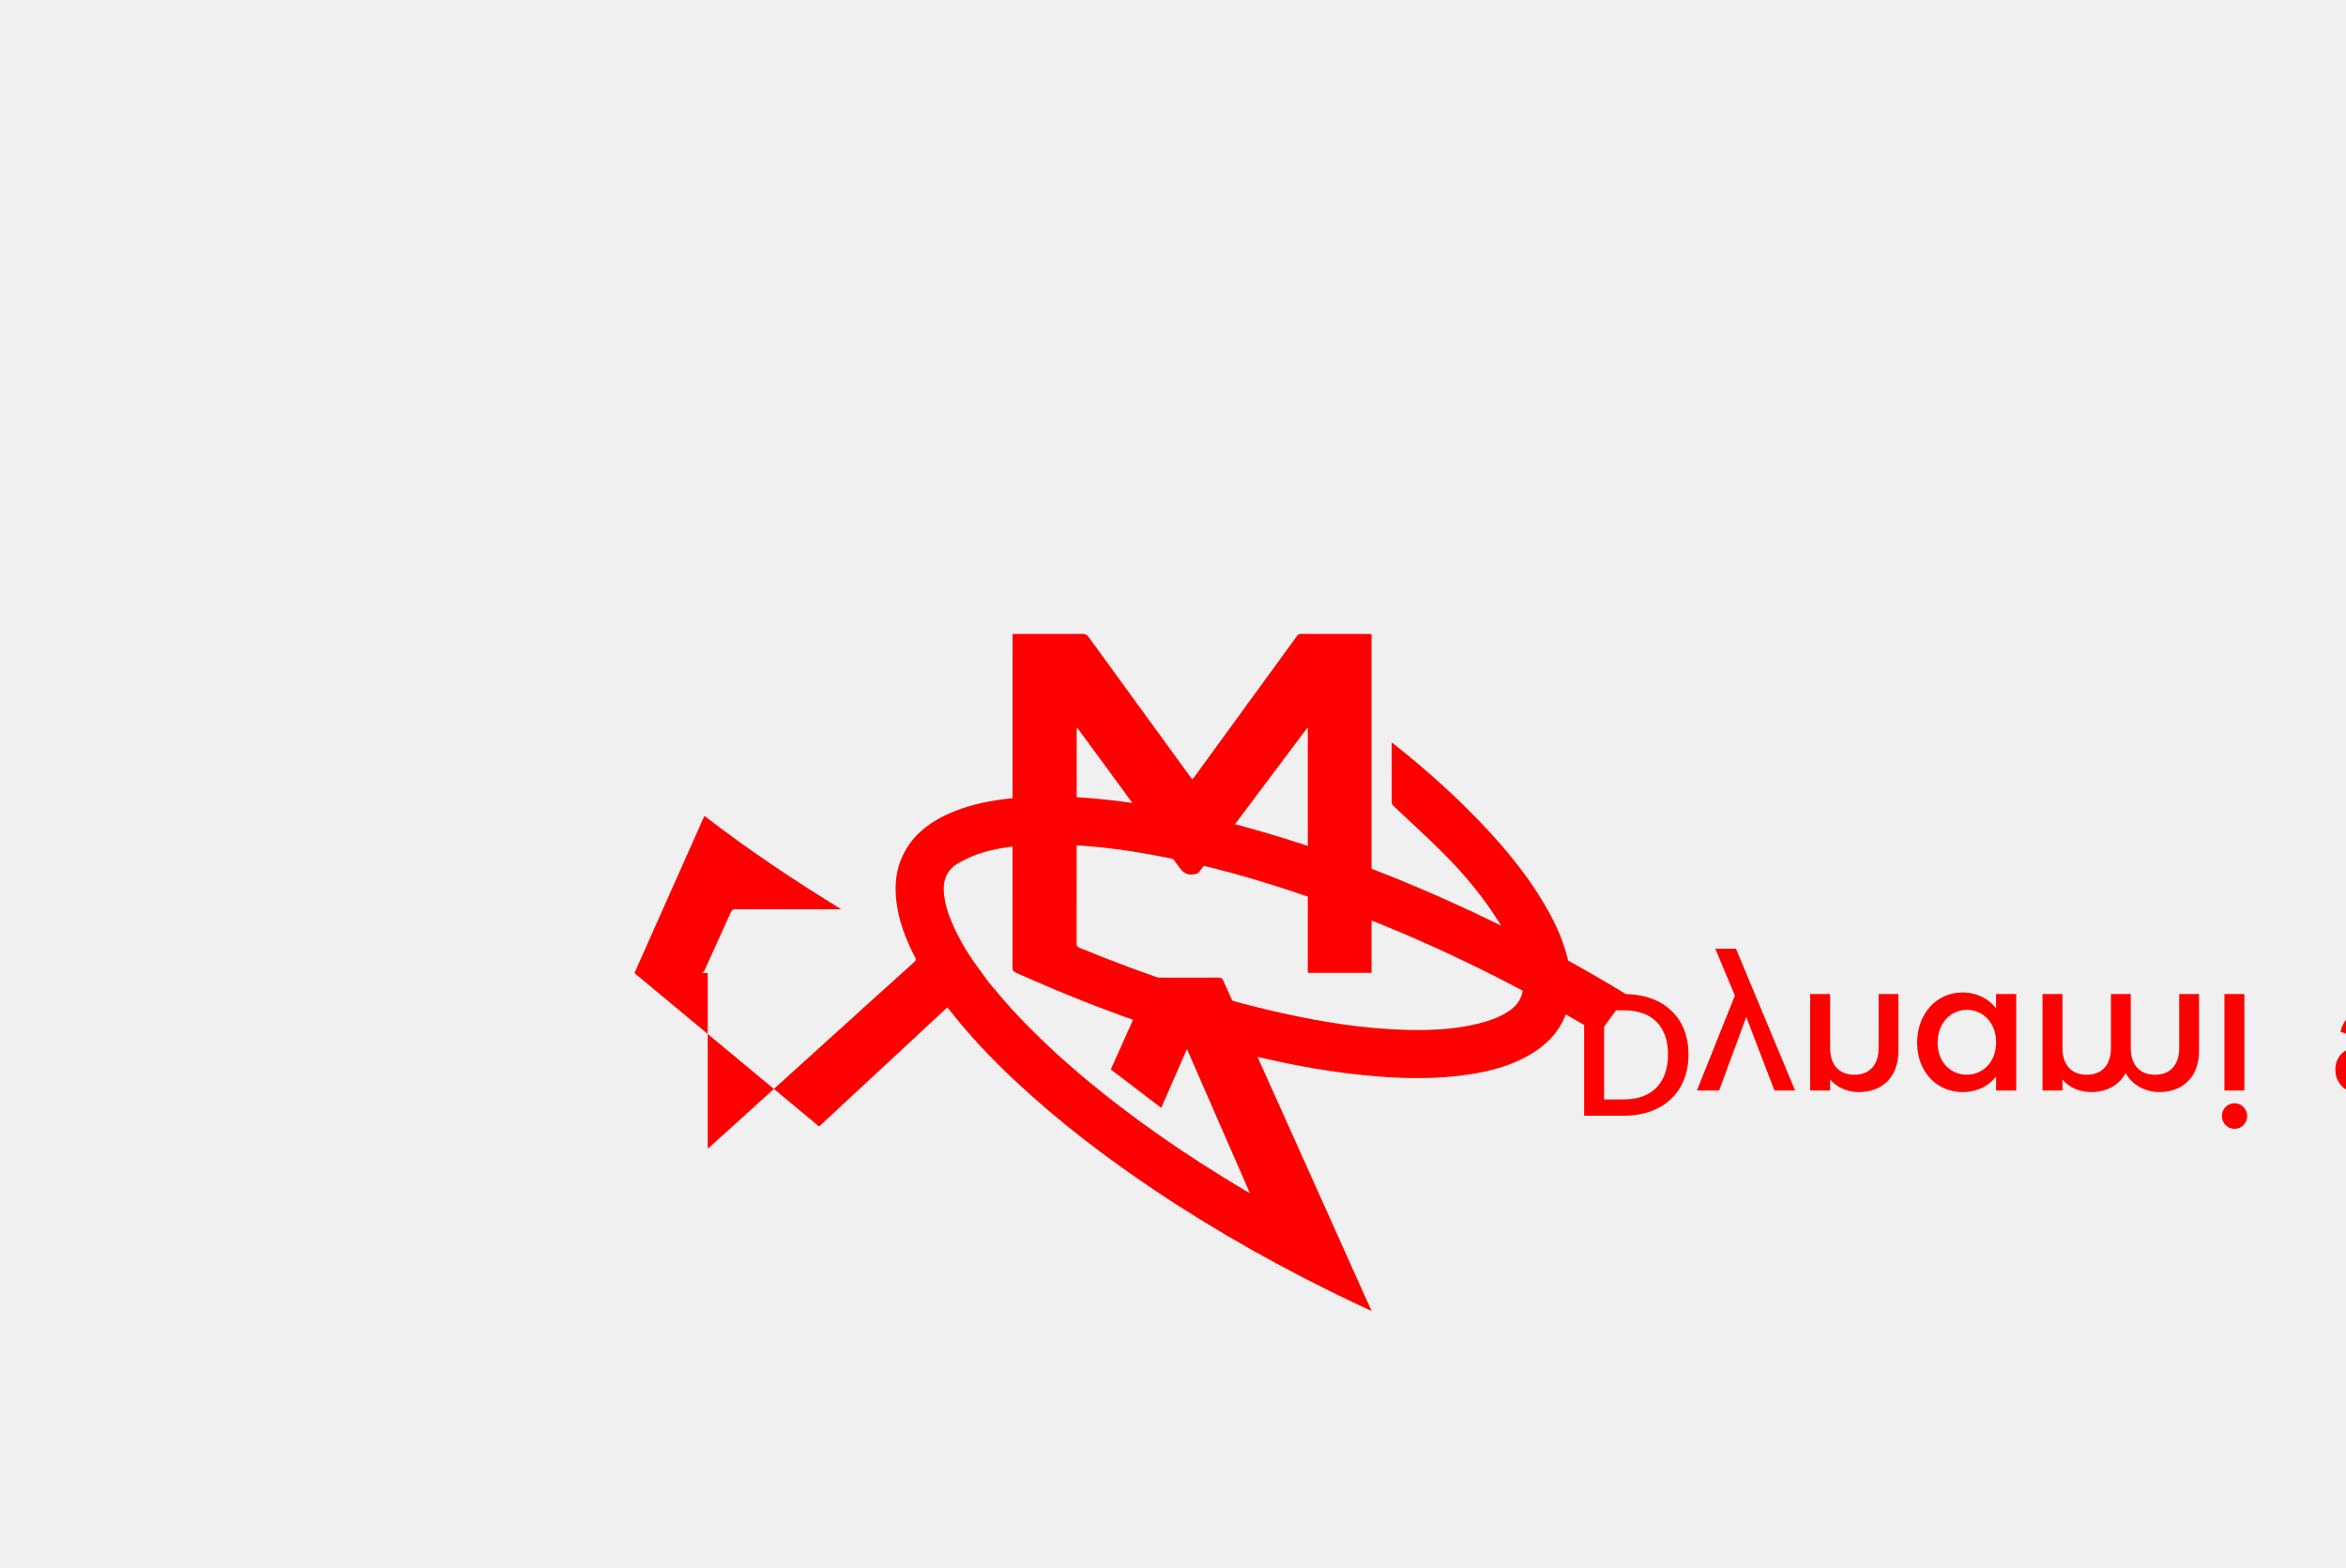
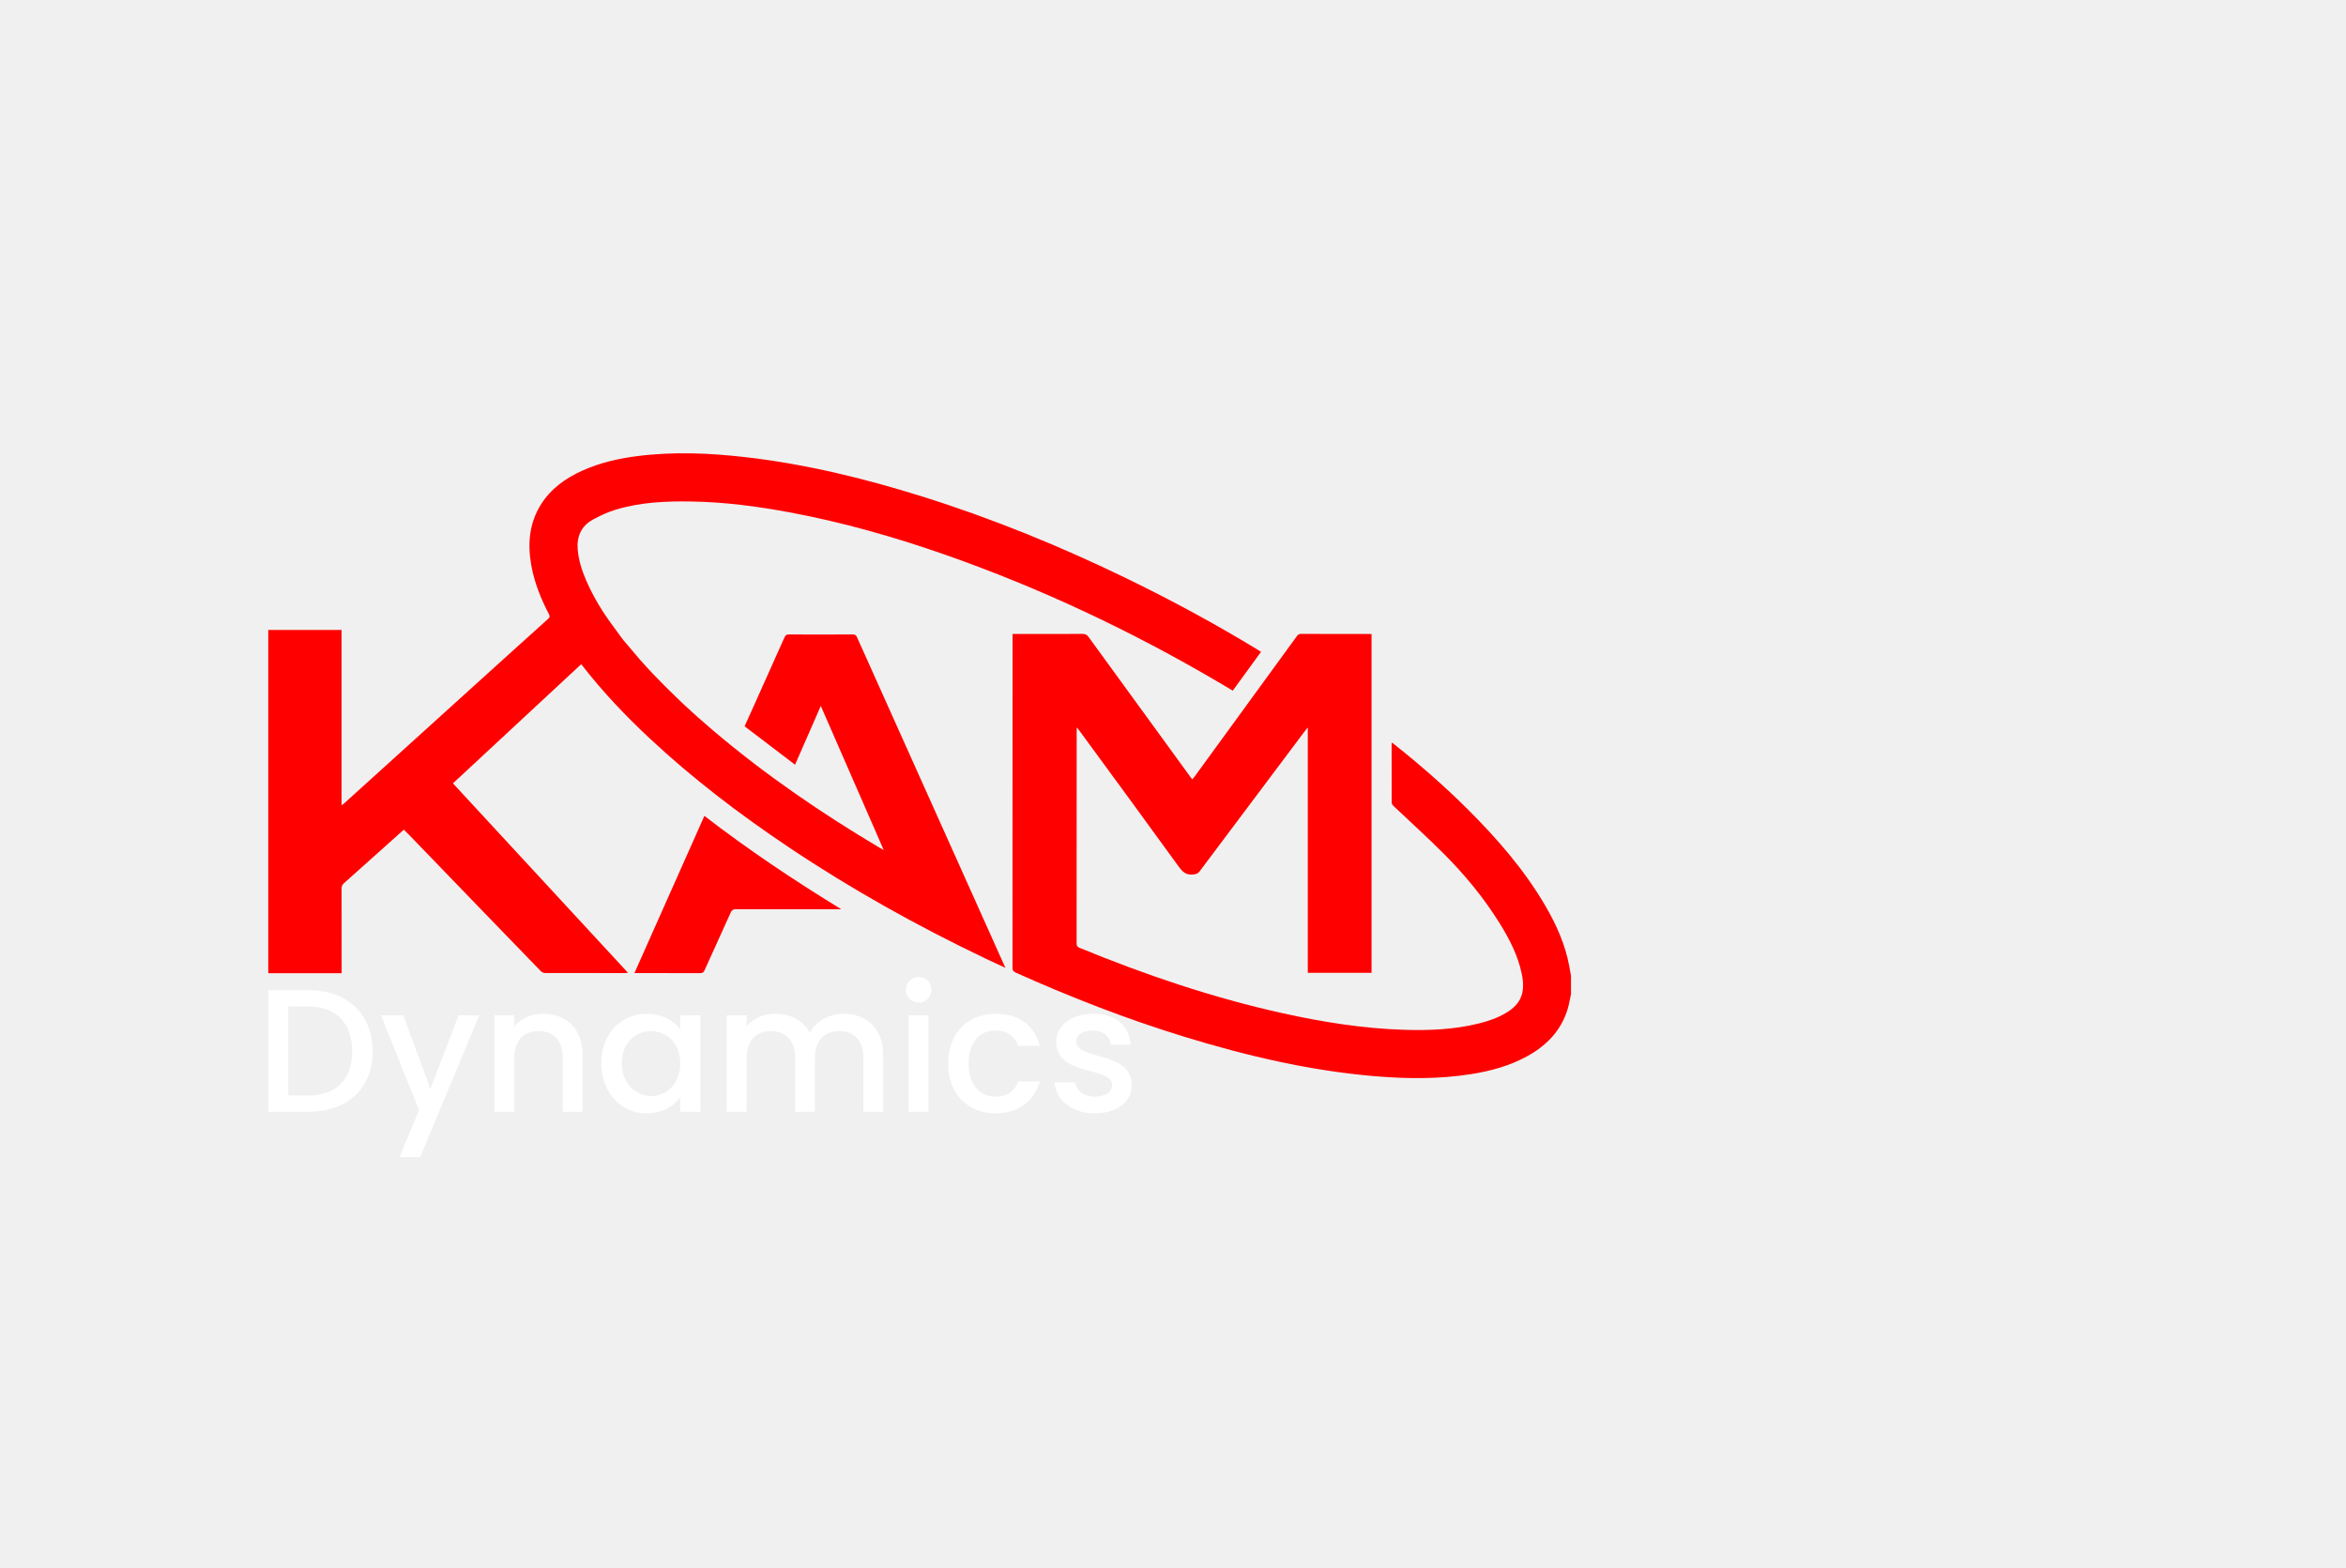
<svg xmlns="http://www.w3.org/2000/svg" version="1.1" viewBox="0 0 1353 904">
  <g transform="translate(0,-108.604)">
    <path d="M 0,40.388 H 1014.755 V 718.547 H 0 Z" style="fill:#000000;fill-opacity:0;fill-rule:nonzero;stroke:none" transform="matrix(1.333333,0,0,-1.333333,0,1066.667)" />
-     <path d="M 22.876,-52.628 H 5.685 V 9.53125e-4 H 22.876 c 16.887,0 27.938,-9.926 27.938,-26.121 0,-16.289 -11.051,-26.508 -27.938,-26.508 z M 14.31,-7.042 V -45.585 h 8.566 c 12.41,0 19.078,7.418 19.078,19.465 0,11.965 -6.668,19.078 -19.078,19.078 z M 75.807,-9.925 64.065,-41.73 H 54.456 L 70.885,-0.679 62.401,19.618 h 8.941 l 25.594,-61.348 H 87.995 Z M 133.053,9.53125e-4 h 8.566 V -24.608 c 0,-11.66 -7.348,-17.801 -17.121,-17.801 -4.992,0 -9.621,2.051 -12.422,5.461 v -4.781 h -8.625 V 9.53125e-4 h 8.625 V -23.319 c 0,-7.652 4.172,-11.59 10.535,-11.59 6.281,0 10.441,3.938 10.441,11.59 z M 149.72,-21.046 c 0,12.867 8.707,21.727 19.535,21.727 6.973,0 11.965,-3.328 14.613,-6.891 V 9.53125e-4 h 8.719 V -41.73 h -8.719 v 6.059 c -2.566,-3.398 -7.418,-6.738 -14.461,-6.738 -10.98,0 -19.688,8.484 -19.688,21.363 z m 34.148,0.141 c 0,9.012 -6.129,14.086 -12.645,14.086 -6.434,0 -12.645,-5.215 -12.645,-14.227 0,-9.012 6.211,-13.863 12.645,-13.863 6.516,0 12.645,5.074 12.645,14.004 z m 79.213,20.906 h 8.566 V -24.608 c 0,-11.66 -7.43,-17.801 -17.191,-17.801 -6.059,0 -11.965,3.188 -14.543,8.262 -2.871,-5.461 -8.402,-8.262 -14.988,-8.262 -5.004,0 -9.551,2.051 -12.352,5.461 v -4.781 h -8.625 V 9.53125e-4 h 8.625 V -23.319 c 0,-7.652 4.172,-11.59 10.535,-11.59 6.281,0 10.441,3.938 10.441,11.59 V 9.53125e-4 h 8.566 V -23.319 c 0,-7.652 4.16,-11.59 10.523,-11.59 6.281,0 10.441,3.938 10.441,11.59 z m 19.553,0 h 8.625 V -41.73 h -8.625 z M 287.017,-47.249 c 3.035,0 5.461,-2.426 5.461,-5.531 0,-3.105 -2.426,-5.531 -5.461,-5.531 -3.035,0 -5.461,2.426 -5.461,5.531 0,3.105 2.426,5.531 5.461,5.531 z m 45.836,30.879 c 1.445,6.68 6.434,9.848 14.086,9.848 8.695,0 14.93,-4.195 14.93,-11.207 0,-6.363 -4.16,-9.25 -11.461,-10.676 l -6.516,-1.281 c -3.703,-0.68 -5.426,-2.051 -5.426,-4.348 0,-2.715 2.57,-4.59 6.961,-4.59 4.641,0 7.305,1.875 8.113,5.848 l 7.875,-1.621 c -1.441,-6.512 -6.328,-9.848 -15.555,-9.848 -8.566,0 -15.238,4.195 -15.238,11.465 0,5.848 3.773,9.25 10.582,10.676 l 7.172,1.445 c 3.898,0.789 5.426,2.297 5.426,4.348 0,2.871 -2.871,4.746 -7.512,4.746 -5.168,0 -8.012,-2.129 -8.941,-6.27 z m 46.926,0 c 1.445,6.68 6.434,9.848 14.086,9.848 8.695,0 14.93,-4.195 14.93,-11.207 0,-6.363 -4.16,-9.25 -11.461,-10.676 l -6.516,-1.281 c -3.703,-0.68 -5.426,-2.051 -5.426,-4.348 0,-2.715 2.57,-4.59 6.961,-4.59 4.641,0 7.305,1.875 8.113,5.848 l 7.875,-1.621 c -1.441,-6.512 -6.328,-9.848 -15.555,-9.848 -8.566,0 -15.238,4.195 -15.238,11.465 0,5.848 3.773,9.25 10.582,10.676 l 7.172,1.445 c 3.898,0.789 5.426,2.297 5.426,4.348 0,2.871 -2.871,4.746 -7.512,4.746 -5.168,0 -8.012,-2.129 -8.941,-6.27 z" style="fill:#ff0000;fill-opacity:1;fill-rule:nonzero;stroke:none" transform="matrix(1.333333,0,0,-1.333333,906.0396,681.9136)" />
-     <path d="m 0,0 h 31.702 v -75.899 c 0.546,0.436 0.858,0.659 1.14,0.914 23.079,20.887 46.154,41.779 69.233,62.667 6.335,5.733 12.671,11.466 19.032,17.169 0.684,0.613 0.76,1.087 0.337,1.895 -3.496,6.678 -6.304,13.62 -7.654,21.071 -1.664,9.183 -1.021,18.05 4.002,26.214 4.348,7.066 10.794,11.627 18.223,14.954 7.52,3.369 15.468,5.178 23.601,6.214 15.664,1.995 31.311,1.339 46.943,-0.467 26.163,-3.023 51.613,-9.251 76.685,-17.129 30.446,-9.567 59.894,-21.624 88.577,-35.58 19.128,-9.308 37.811,-19.429 55.991,-30.473 0.479,-0.291 0.951,-0.593 1.609,-1.004 -4.084,-5.609 -8.126,-11.161 -12.232,-16.799 -2.183,1.293 -4.309,2.563 -6.445,3.817 -37.525,22.032 -76.711,40.511 -117.796,54.918 -22.077,7.742 -44.533,14.124 -67.552,18.408 -13.957,2.598 -28.005,4.428 -42.232,4.674 -11.079,0.191 -22.093,-0.291 -32.772,-3.504 -3.468,-1.044 -6.847,-2.591 -10.022,-4.349 -5.027,-2.783 -7.019,-7.315 -6.523,-13.013 0.404,-4.639 1.807,-8.989 3.637,-13.225 3.18,-7.361 7.36,-14.15 12.188,-20.521 1.705,-2.249 3.21,-4.652 5.114,-6.762 2.011,-2.23 3.853,-4.612 5.836,-6.869 1.951,-2.221 3.956,-4.399 5.994,-6.541 2.07,-2.177 4.19,-4.306 6.323,-6.421 2.1,-2.083 4.221,-4.147 6.377,-6.174 2.188,-2.058 4.41,-4.082 6.653,-6.081 2.208,-1.968 4.441,-3.91 6.698,-5.822 22.487,-19.054 46.725,-35.625 72.045,-50.658 0.354,-0.21 0.727,-0.385 1.483,-0.783 -9.126,20.899 -18.096,41.441 -27.205,62.302 -3.736,-8.539 -7.361,-16.823 -11.131,-25.439 -7.335,5.586 -14.554,11.084 -21.82,16.618 1.846,4.11 3.61,8.034 5.373,11.96 3.975,8.851 7.966,17.694 11.897,26.565 0.41,0.926 0.891,1.206 1.873,1.202 9.212,-0.037 18.425,-0.041 27.637,0.006 1.023,0.005 1.462,-0.36 1.856,-1.24 20.31,-45.293 40.642,-90.576 60.972,-135.86 1.008,-2.245 2.018,-4.489 3.201,-7.12 -3.068,1.43 -5.775,2.668 -8.461,3.949 -29.608,14.133 -58.196,30.07 -85.451,48.35 -21.094,14.147 -41.255,29.492 -59.836,46.844 -10.414,9.726 -20.225,20.013 -28.99,31.267 -0.223,0.287 -0.468,0.556 -0.773,0.917 -18.5,-17.183 -36.925,-34.298 -55.461,-51.515..." style="fill:#ff0000;fill-opacity:1;fill-rule:nonzero;stroke:none" transform="matrix(1.333333,0,0,-1.333333,365.8949,669.8304)" />
+     <path d="M 22.876,-52.628 H 5.685 V 9.53125e-4 H 22.876 c 16.887,0 27.938,-9.926 27.938,-26.121 0,-16.289 -11.051,-26.508 -27.938,-26.508 z M 14.31,-7.042 V -45.585 h 8.566 c 12.41,0 19.078,7.418 19.078,19.465 0,11.965 -6.668,19.078 -19.078,19.078 z M 75.807,-9.925 64.065,-41.73 H 54.456 L 70.885,-0.679 62.401,19.618 h 8.941 l 25.594,-61.348 H 87.995 Z M 133.053,9.53125e-4 h 8.566 V -24.608 c 0,-11.66 -7.348,-17.801 -17.121,-17.801 -4.992,0 -9.621,2.051 -12.422,5.461 v -4.781 h -8.625 V 9.53125e-4 h 8.625 V -23.319 c 0,-7.652 4.172,-11.59 10.535,-11.59 6.281,0 10.441,3.938 10.441,11.59 z M 149.72,-21.046 c 0,12.867 8.707,21.727 19.535,21.727 6.973,0 11.965,-3.328 14.613,-6.891 V 9.53125e-4 h 8.719 V -41.73 h -8.719 v 6.059 c -2.566,-3.398 -7.418,-6.738 -14.461,-6.738 -10.98,0 -19.688,8.484 -19.688,21.363 z m 34.148,0.141 c 0,9.012 -6.129,14.086 -12.645,14.086 -6.434,0 -12.645,-5.215 -12.645,-14.227 0,-9.012 6.211,-13.863 12.645,-13.863 6.516,0 12.645,5.074 12.645,14.004 z m 79.213,20.906 h 8.566 V -24.608 c 0,-11.66 -7.43,-17.801 -17.191,-17.801 -6.059,0 -11.965,3.188 -14.543,8.262 -2.871,-5.461 -8.402,-8.262 -14.988,-8.262 -5.004,0 -9.551,2.051 -12.352,5.461 v -4.781 h -8.625 V 9.53125e-4 h 8.625 V -23.319 c 0,-7.652 4.172,-11.59 10.535,-11.59 6.281,0 10.441,3.938 10.441,11.59 V 9.53125e-4 h 8.566 V -23.319 c 0,-7.652 4.16,-11.59 10.523,-11.59 6.281,0 10.441,3.938 10.441,11.59 z m 19.553,0 h 8.625 V -41.73 h -8.625 z M 287.017,-47.249 c 3.035,0 5.461,-2.426 5.461,-5.531 0,-3.105 -2.426,-5.531 -5.461,-5.531 -3.094,0 -5.52,2.426 -5.52,5.531 0,3.105 2.426,5.531 5.52,5.531 z m 12.727,26.344 c 0,13.102 8.484,21.586 20.449,21.586 10.219,0 16.887,-5.672 19.23,-13.852 h -9.316 c -1.582,4.313 -4.77,6.586 -9.914,6.586 -6.973,0 -11.59,-5.156 -11.59,-14.32 0,-9.082 4.617,-14.227 11.59,-14.227 5.145,0 8.484,2.566 9.914,6.586 h 9.316 c -2.344,-8.789 -9.012,-13.863 -19.23,-13.863 -11.965,0 -20.449,8.484 -20.449,21.504 z m 79.447,9.246 c -0.457,-15.07 -24.012,-10.371 -24.012,-18.785 0,-2.801 2.426,-4.688 7.043,-4.688 4.699,0 7.5,2.496 7.805,6.129 h 8.625 c -0.445,-8.332 -6.656,-13.406 -16.125,-13.406 -9.844,0 -16.055,5.379 -16.055,12.047 0,15.293 24.234,10.594 24.234,18.773 0,2.883 -2.648,5.004 -7.652,5.004 -4.77,0 -8.027,-2.801 -8.332,-6.211 h -8.93 c 0.375,7.57 7.418,13.477 17.414,13.477 9.844,0 15.984,-5.297 15.984,-12.34 z m 0,0" style="fill:#ffffff;fill-opacity:1;fill-rule:nonzero;stroke:none" transform="matrix(1.333333,0,0,1.333333,147.1621,749.8347)" />
+     <path d="m 0,0 h 31.702 v -75.899 c 0.546,0.436 0.858,0.659 1.14,0.914 23.079,20.887 46.154,41.779 69.233,62.667 6.335,5.733 12.671,11.466 19.032,17.169 0.684,0.613 0.76,1.087 0.337,1.895 -3.496,6.678 -6.304,13.62 -7.654,21.071 -1.664,9.183 -1.021,18.05 4.002,26.214 4.348,7.066 10.794,11.627 18.223,14.954 7.52,3.369 15.468,5.178 23.601,6.214 15.664,1.995 31.311,1.339 46.943,-0.467 26.163,-3.023 51.613,-9.251 76.685,-17.129 30.446,-9.567 59.894,-21.624 88.577,-35.58 19.128,-9.308 37.811,-19.429 55.991,-30.473 0.479,-0.291 0.951,-0.593 1.609,-1.004 -4.084,-5.609 -8.126,-11.161 -12.232,-16.799 -2.183,1.293 -4.309,2.563 -6.445,3.817 -37.525,22.032 -76.711,40.511 -117.796,54.918 -22.077,7.742 -44.533,14.124 -67.552,18.408 -13.957,2.598 -28.005,4.428 -42.232,4.674 -11.079,0.191 -22.093,-0.291 -32.772,-3.504 -3.468,-1.044 -6.847,-2.591 -10.022,-4.349 -5.027,-2.783 -7.019,-7.315 -6.523,-13.013 0.404,-4.639 1.807,-8.989 3.637,-13.225 3.18,-7.361 7.36,-14.15 12.188,-20.521 1.705,-2.249 3.21,-4.652 5.114,-6.762 2.011,-2.23 3.853,-4.612 5.836,-6.869 1.951,-2.221 3.956,-4.399 5.994,-6.541 2.07,-2.177 4.19,-4.306 6.323,-6.421 2.1,-2.083 4.221,-4.147 6.377,-6.174 2.188,-2.058 4.41,-4.082 6.653,-6.081 2.208,-1.968 4.441,-3.91 6.698,-5.822 22.487,-19.054 46.725,-35.625 72.045,-50.658 0.354,-0.21 0.727,-0.385 1.483,-0.783 -9.126,20.899 -18.096,41.441 -27.205,62.302 -3.736,-8.539 -7.361,-16.823 -11.131,-25.439 -7.335,5.586 -14.554,11.084 -21.82,16.618 1.846,4.11 3.61,8.034 5.373,11.96 3.975,8.851 7.966,17.694 11.897,26.565 0.41,0.926 0.891,1.206 1.873,1.202 9.212,-0.037 18.425,-0.041 27.637,0.006 1.023,0.005 1.462,-0.36 1.856,-1.24 20.31,-45.293 40.642,-90.576 60.972,-135.86 1.008,-2.245 2.018,-4.489 3.201,-7.12 -3.068,1.43 -5.775,2.668 -8.461,3.949 -29.608,14.133 -58.196,30.07 -85.451,48.35 -21.094,14.147 -41.255,29.492 -59.836,46.844 -10.414,9.726 -20.225,20.013 -28.99,31.267 -0.223,0.287 -0.468,0.556 -0.773,0.917 -18.5,-17.183 -36.925,-34.298 -55.461,-51.515 25.224,-27.3 50.382,-54.528 75.683,-81.911 -0.469,-0.073 -0.753,-0.156 -1.038,-0.156 -11.61,-0.007 -23.219,-0.018 -34.829,0.028 -0.606,0.002 -1.364,0.349 -1.792,0.788 -7.535,7.735 -15.032,15.508 -22.534,23.277 -11.448,11.855 -22.893,23.713 -34.344,35.567 -0.746,0.772 -1.526,1.512 -2.396,2.37 -2.827,-2.53 -5.651,-5.056 -8.472,-7.585 -5.804,-5.201 -11.594,-10.419 -17.428,-15.587 -0.746,-0.66 -1.018,-1.321 -1.016,-2.291 0.029,-11.551 0.019,-23.101 0.019,-34.652 v -1.968 H 0 Z" style="fill:#ff0000;fill-opacity:1;fill-rule:nonzero;stroke:none" transform="matrix(1.333333,0,0,-1.333333,154.722,471.9288)" />
    <path d="m 0,0 c -0.493,-2.228 -0.836,-4.503 -1.506,-6.676 -2.893,-9.379 -9.271,-15.795 -17.711,-20.378 -7.474,-4.058 -15.561,-6.248 -23.899,-7.575 -13.722,-2.184 -27.505,-2.089 -41.309,-0.946 -28.355,2.346 -55.859,8.815 -82.974,17.137 -24.882,7.636 -49.08,17.075 -72.816,27.723 -0.995,0.447 -1.37,0.948 -1.369,2.077 0.033,47.565 0.028,95.129 0.028,142.693 0,0.508 0,1.016 0,1.696 h 1.789 c 9.494,0 18.989,-0.027 28.483,0.033 1.234,0.008 1.929,-0.399 2.633,-1.367 14.619,-20.135 29.272,-40.244 43.92,-60.357 0.273,-0.375 0.563,-0.737 0.931,-1.219 0.338,0.412 0.636,0.742 0.896,1.099 14.732,20.221 29.463,40.445 44.186,60.673 0.479,0.659 0.901,1.169 1.883,1.165 9.871,-0.044 19.741,-0.027 29.612,-0.03 0.279,0 0.559,-0.033 0.95,-0.058 V 9.16 h -27.58 v 106.099 c -0.538,-0.627 -0.839,-0.939 -1.097,-1.284 -15.255,-20.312 -30.515,-40.621 -45.735,-60.96 -0.706,-0.943 -1.461,-1.125 -2.555,-1.279 -2.92,-0.41 -4.581,0.815 -6.28,3.163 -14.254,19.699 -28.665,39.286 -43.03,58.906 -0.323,0.441 -0.667,0.867 -1.178,1.528 -0.043,-0.659 -0.092,-1.052 -0.092,-1.445 -0.003,-30.661 0.003,-61.322 -0.029,-91.983 -0.001,-1.074 0.357,-1.537 1.324,-1.934 28.508,-11.721 57.615,-21.586 87.749,-28.264 17.171,-3.806 34.496,-6.576 52.107,-7.164 11.106,-0.372 22.169,0.055 33.022,2.782 4.063,1.021 8.004,2.384 11.615,4.557 6.423,3.864 8.389,8.727 6.755,16.73 -1.63,7.983 -5.301,15.095 -9.549,21.935 -6.843,11.02 -15.059,20.979 -24.196,30.139 -7.058,7.076 -14.501,13.768 -21.748,20.656 -0.394,0.374 -0.796,0.985 -0.798,1.488 -0.047,8.452 -0.031,16.903 -0.026,25.355 10e-4,0.132 0.05,0.263 0.118,0.604 0.473,-0.359 0.866,-0.646 1.246,-0.949 10.918,-8.698 21.438,-17.85 31.33,-27.7 C -32.12,67.416 -20.295,53.906 -11.152,38.256 -6.323,29.992 -2.427,21.342 -0.718,11.838 -0.481,10.521 -0.239,9.205 0,7.888 0,5.259 0,2.629 0,0" style="fill:#ff0000;fill-opacity:1;fill-rule:nonzero;stroke:none" transform="matrix(1.333333,0,0,-1.333333,906.0396,681.9136)" />
    <path d="M 0,0 C 10.123,22.747 20.153,45.284 30.26,67.996 49.25,53.332 69.052,40.125 89.46,27.61 H 87.994 C 73.282,27.61 58.571,27.596 43.86,27.637 42.707,27.641 42.135,27.293 41.663,26.24 37.92,17.902 34.098,9.599 30.353,1.261 29.924,0.307 29.43,-0.031 28.375,-0.026 19.445,0.019 10.515,0 1.584,0 Z" style="fill:#ff0000;fill-opacity:1;fill-rule:nonzero;stroke:none" transform="matrix(1.333333,0,0,-1.333333,365.8949,669.8304)" />
  </g>
</svg>
